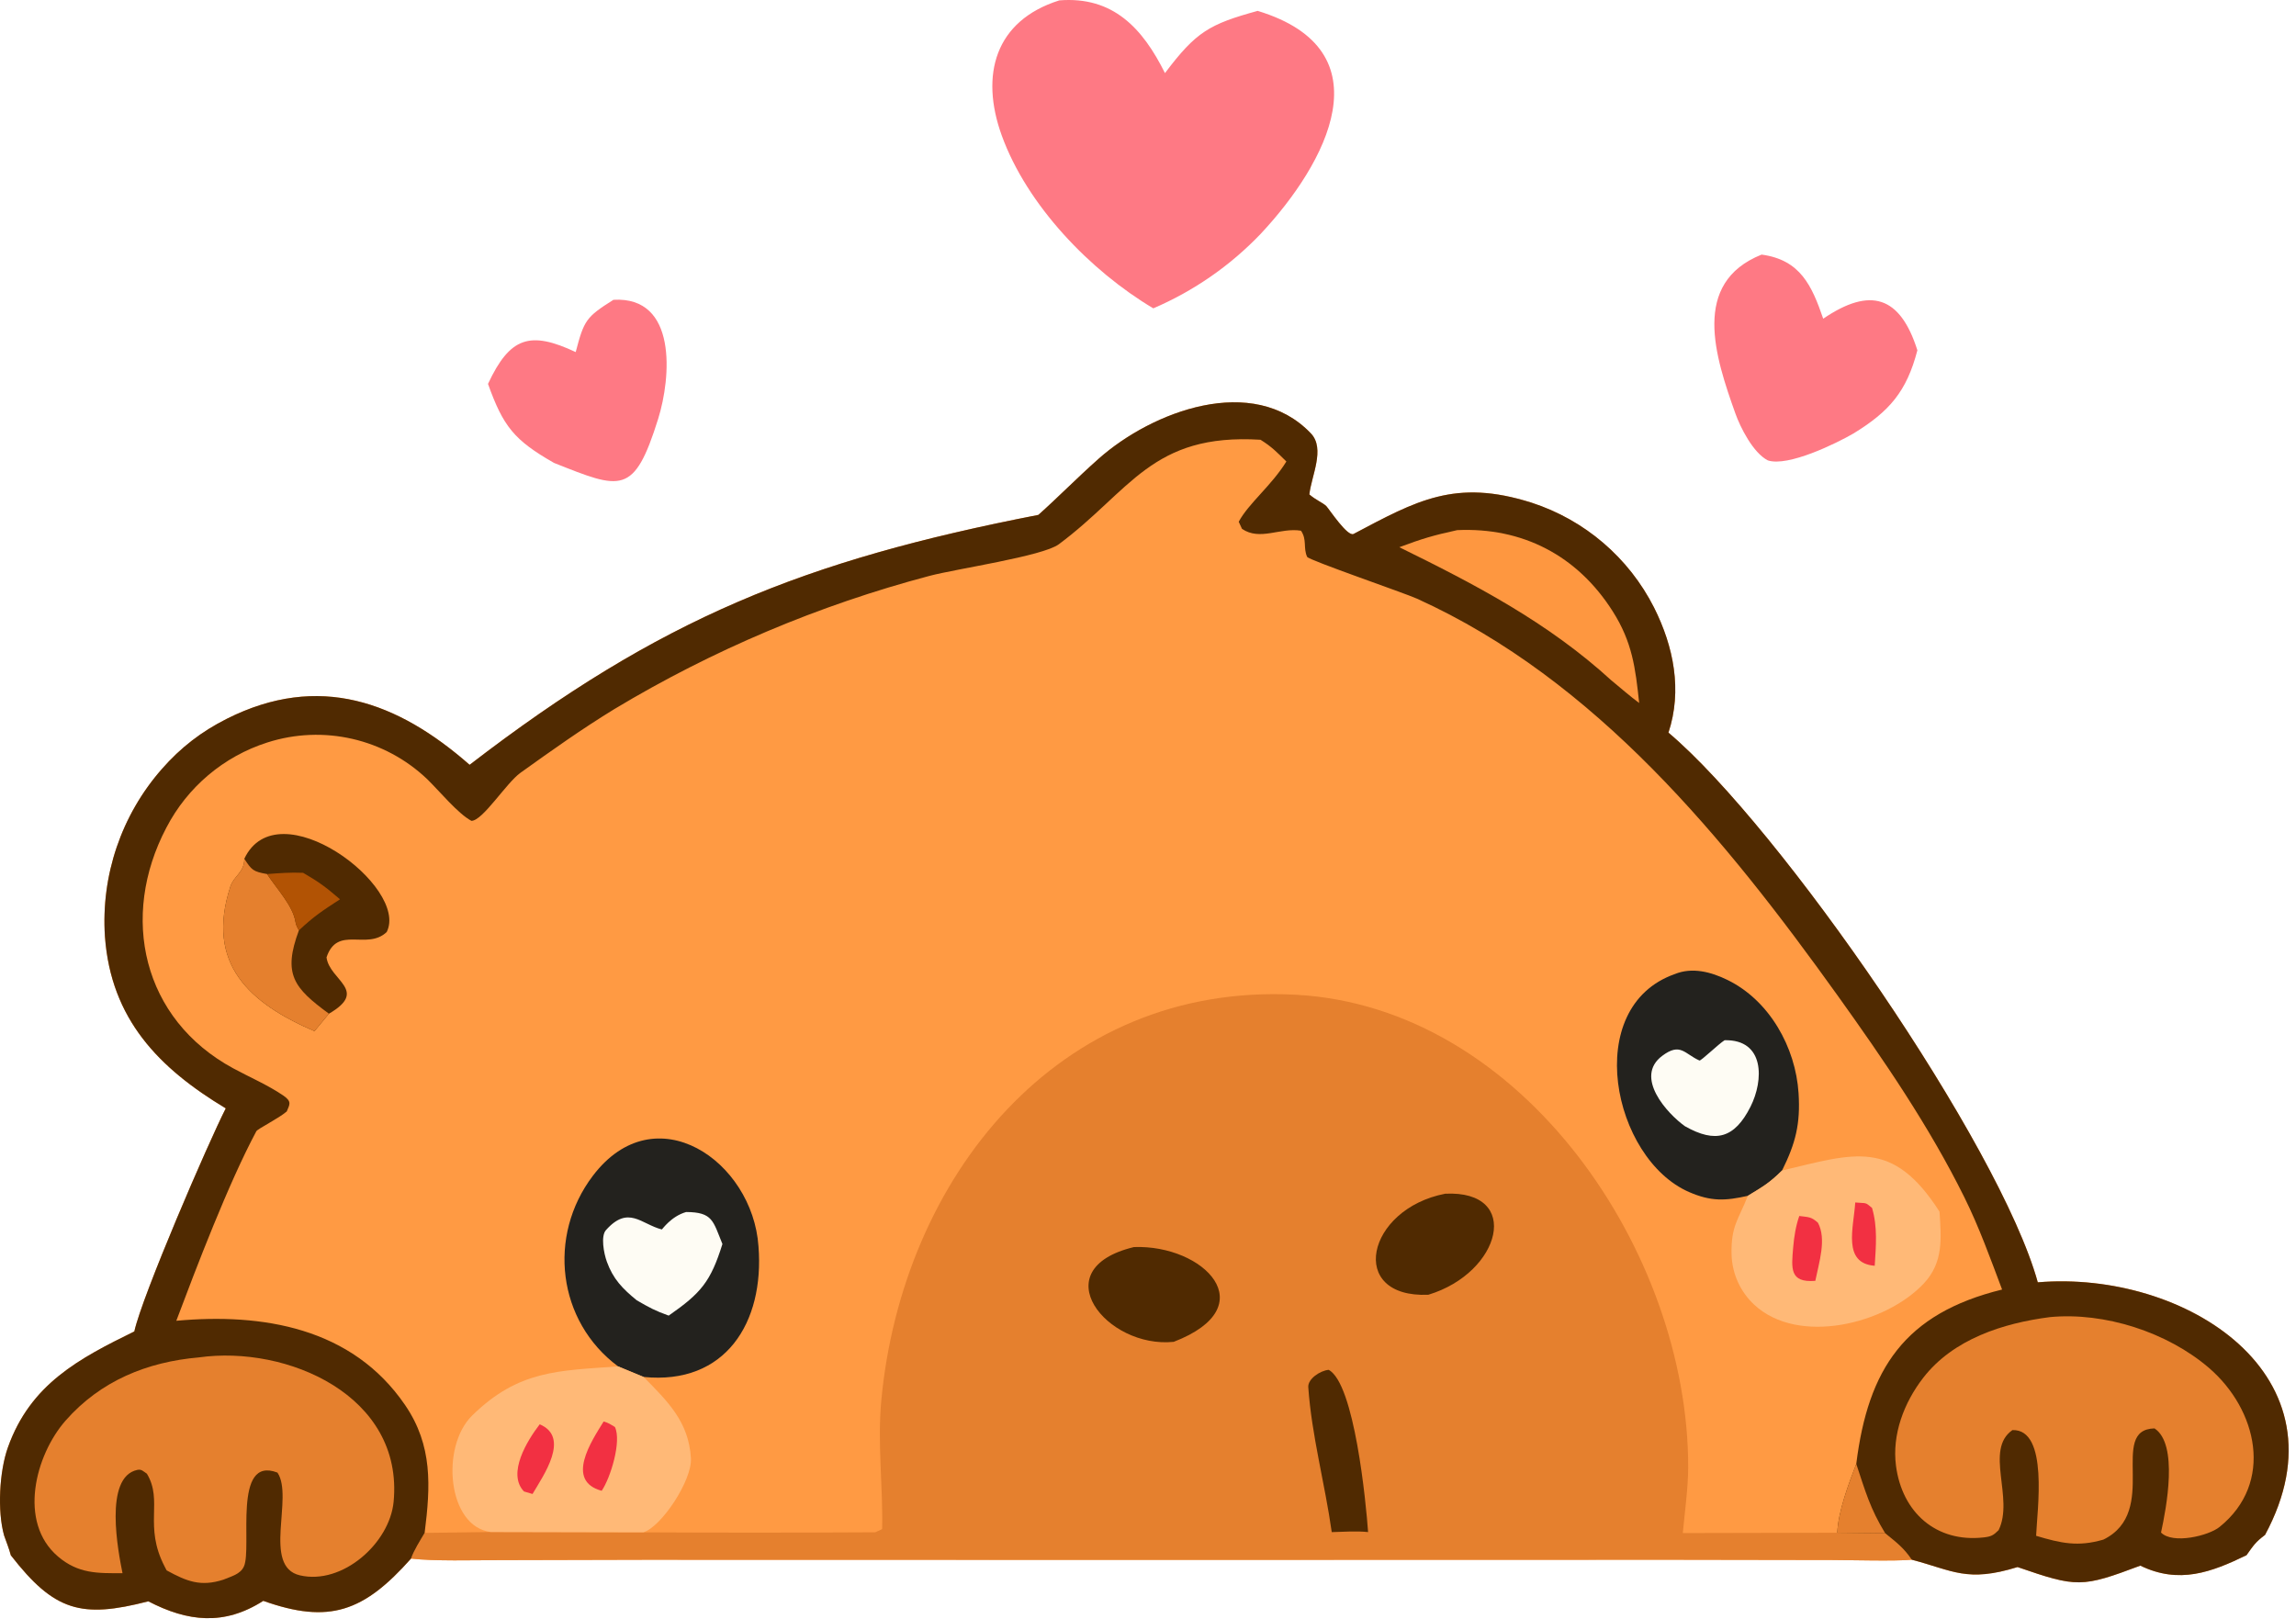
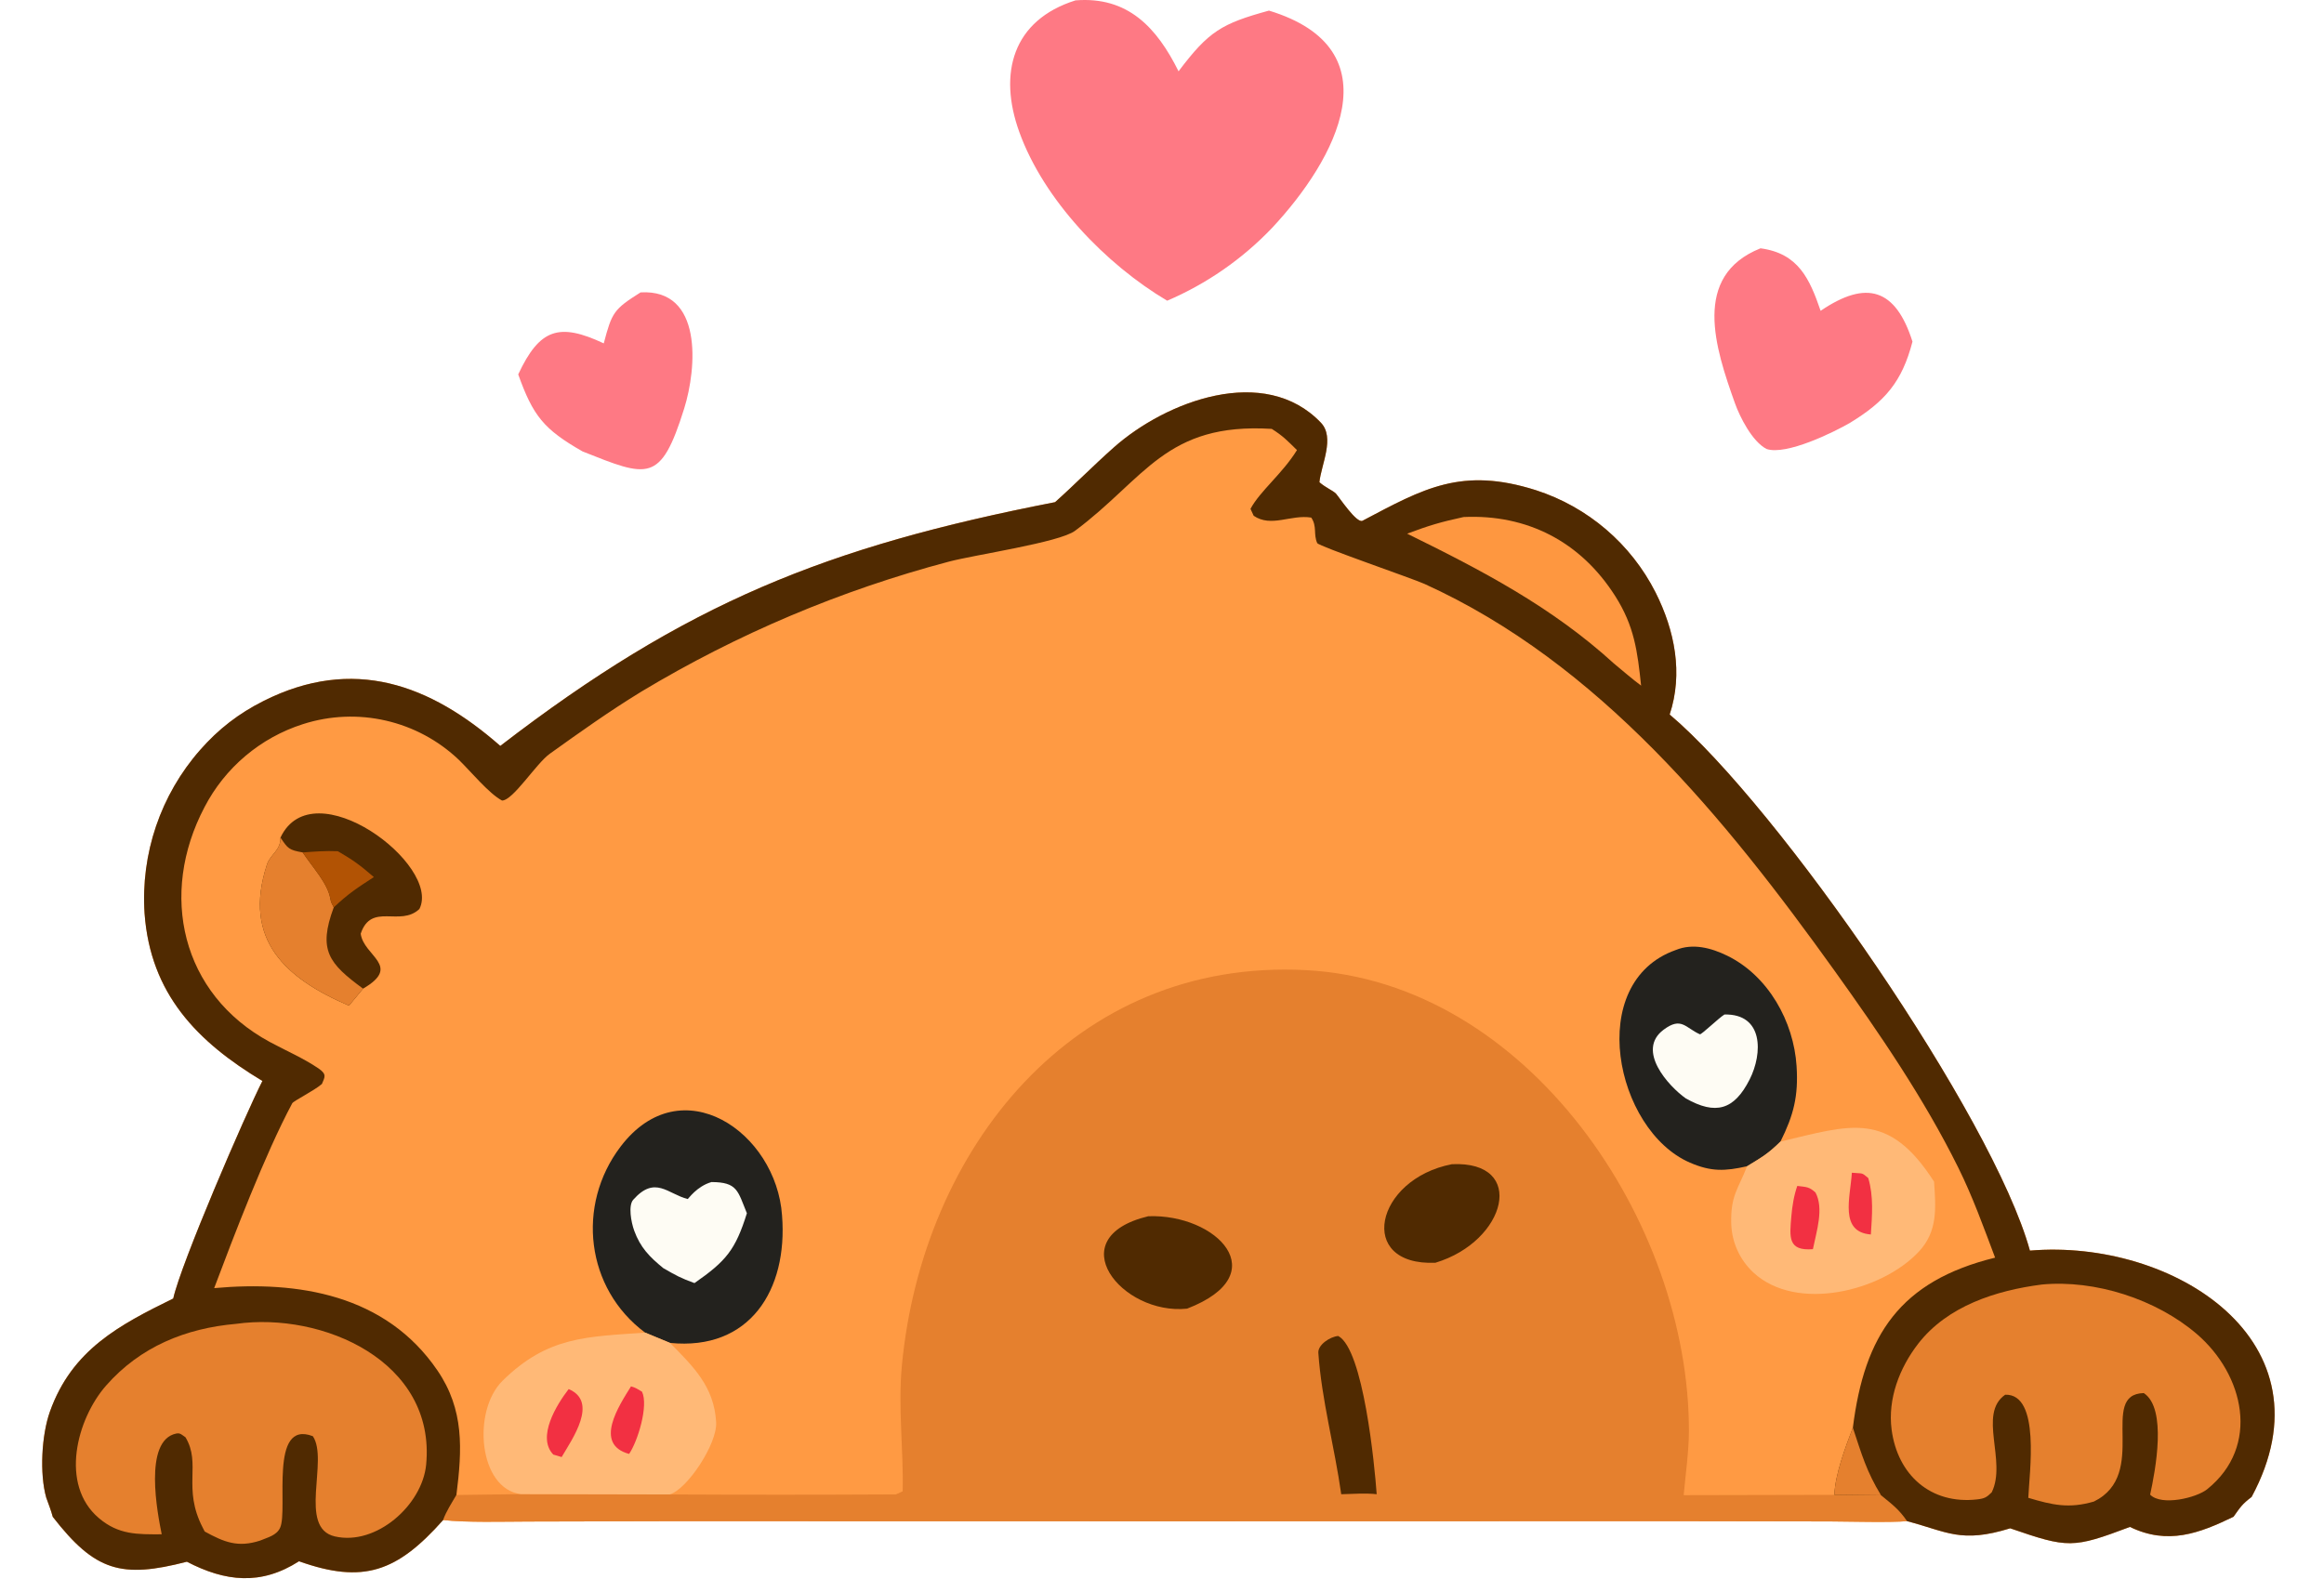
- <svg xmlns="http://www.w3.org/2000/svg" width="227" height="160" viewBox="0 0 227 160" fill="none">
+ <svg xmlns="http://www.w3.org/2000/svg" width="53" height="36" viewBox="0 0 227 160" fill="none">
  <path d="M102.662 50.91C104.676 49.111 106.433 47.302 108.616 45.363C113.891 40.679 123.889 36.861 129.605 42.853C131.052 44.371 129.642 47.076 129.454 48.89C130.12 49.46 130.778 49.705 131.127 50.039C131.455 50.403 133.237 53.105 133.824 52.795C140.035 49.516 143.867 47.307 151.415 49.701C156.676 51.406 161.035 55.139 163.532 60.072C165.478 63.943 166.333 68.27 164.957 72.439C175.976 81.749 197.712 113.186 201.471 126.79C215.983 125.566 232.459 135.971 223.939 151.766C222.977 152.491 222.799 152.803 222.106 153.774C218.631 155.459 215.441 156.663 211.609 154.804C205.808 156.987 205.348 156.971 199.471 154.945C194.464 156.494 193.084 155.285 189.013 154.218C187.415 154.378 182.98 154.252 181.187 154.248L165.391 154.222L113.766 154.233L63.751 154.223L49.244 154.259C46.847 154.265 42.921 154.375 40.638 154.106C35.976 159.357 32.553 160.611 26.029 158.286C22.163 160.761 18.566 160.359 14.664 158.332C8.03 160.048 5.372 159.316 1.07 153.782C0.91 153.166 0.626 152.443 0.408 151.832C-0.276 149.418 -0.065 145.49 0.781 143.114C3.016 136.84 7.824 134.326 13.281 131.648C14.05 128.136 20.592 112.974 22.321 109.591C15.711 105.618 10.97 100.769 10.376 92.608C9.974 86.555 12 80.591 16.005 76.035C17.86 73.915 19.928 72.325 22.434 71.066C31.529 66.495 39.315 69.376 46.43 75.622C65.277 61.113 79.523 55.42 102.662 50.91Z" fill="#FF9A43" />
  <path d="M86.53 151.507L87.214 151.194C87.312 146.938 86.728 142.741 87.138 138.412C89.214 116.52 104.532 97.117 128.082 98.355C150.588 99.537 166.949 123.927 166.907 145.1C166.902 147.115 166.566 149.53 166.375 151.583L181.65 151.55L186.384 151.601C187.527 152.544 188.183 153.004 189.013 154.219C187.416 154.378 182.98 154.252 181.187 154.248L165.391 154.222L113.766 154.234L63.751 154.223L49.245 154.259C46.847 154.265 42.922 154.375 40.639 154.106C40.92 153.283 41.533 152.337 41.983 151.566L48.522 151.48L63.6 151.512C71.243 151.551 78.887 151.549 86.53 151.507Z" fill="#E5802E" />
  <path d="M131.666 151.489C130.993 146.696 129.678 141.943 129.346 137.156C129.29 136.345 130.514 135.521 131.362 135.445C133.912 136.791 135.056 148.568 135.26 151.487C134.214 151.365 132.753 151.456 131.666 151.489Z" fill="#502A01" />
  <path d="M112.112 123.305C119.007 123.05 125.091 129.184 116.043 132.675C109.404 133.367 103.065 125.481 112.112 123.305Z" fill="#502A01" />
  <path d="M142.889 118.029C150.509 117.67 148.447 125.837 141.212 128.021C133.175 128.36 135.063 119.539 142.889 118.029Z" fill="#502A01" />
  <path d="M102.662 50.91C104.676 49.111 106.433 47.302 108.616 45.363C113.891 40.679 123.889 36.861 129.605 42.853C131.052 44.371 129.642 47.076 129.454 48.89C130.12 49.46 130.778 49.705 131.127 50.039C131.455 50.403 133.237 53.105 133.824 52.795C140.035 49.516 143.867 47.307 151.415 49.701C156.676 51.406 161.035 55.139 163.532 60.072C165.478 63.943 166.333 68.27 164.957 72.439C175.976 81.749 197.712 113.186 201.471 126.79C215.983 125.566 232.459 135.971 223.939 151.766C222.977 152.491 222.799 152.803 222.106 153.774C218.631 155.459 215.441 156.663 211.609 154.804C205.808 156.987 205.348 156.971 199.471 154.945C194.464 156.494 193.084 155.285 189.013 154.218C188.182 153.004 187.527 152.543 186.384 151.601L181.649 151.55C181.731 149.468 182.766 146.722 183.525 144.743C184.694 135.36 188.301 129.873 197.942 127.504C196.784 124.431 195.665 121.316 194.205 118.371C190.74 111.372 186.209 104.754 181.668 98.416C170.596 82.969 157.805 67.228 140.099 59.196C138.891 58.648 129.381 55.384 129.234 55.061C128.825 54.166 129.239 53.371 128.626 52.474C126.565 52.141 124.573 53.507 122.793 52.291L122.469 51.59C123.441 49.774 125.706 48.022 127.18 45.631C126.219 44.689 125.758 44.191 124.624 43.481C113.859 42.82 111.811 48.511 104.683 53.815C103.089 55.001 94.525 56.24 91.893 56.942C80.943 59.839 70.459 64.271 60.751 70.105C57.502 72.092 54.538 74.204 51.452 76.415C50.054 77.415 47.733 81.151 46.609 81.161C45.3 80.477 43.432 78.204 42.249 77.052C38.041 73.031 31.969 71.635 26.427 73.415C22.116 74.791 18.527 77.822 16.446 81.841C11.814 90.647 14.076 100.776 23.069 105.638C24.705 106.522 26.469 107.275 28.003 108.318C28.904 108.933 28.62 109.222 28.352 109.895C27.556 110.586 25.471 111.614 25.344 111.852C22.582 117.008 19.394 125.375 17.431 130.593C25.935 129.821 34.808 131.242 40.059 138.939C42.785 142.935 42.568 146.941 41.983 151.566C41.533 152.337 40.92 153.283 40.638 154.106C35.976 159.357 32.553 160.611 26.029 158.286C22.163 160.761 18.566 160.359 14.664 158.332C8.03 160.048 5.372 159.316 1.07 153.782C0.91 153.166 0.626 152.443 0.408 151.832C-0.276 149.418 -0.065 145.49 0.781 143.114C3.016 136.84 7.824 134.326 13.281 131.648C14.05 128.136 20.592 112.974 22.321 109.591C15.711 105.618 10.97 100.769 10.376 92.608C9.974 86.555 12 80.591 16.005 76.035C17.86 73.915 19.928 72.325 22.434 71.066C31.529 66.495 39.315 69.376 46.43 75.622C65.277 61.113 79.523 55.42 102.662 50.91Z" fill="#502A01" />
  <path d="M183.524 144.742C184.415 147.428 184.899 149.173 186.383 151.6L181.648 151.549C181.73 149.467 182.765 146.721 183.524 144.742Z" fill="#E5802E" />
  <path d="M202.674 130.23C208.077 129.717 214.269 131.719 218.379 135.239C223.175 139.352 224.875 146.61 219.435 150.985C218.353 151.856 214.806 152.712 213.656 151.531C214.182 149.105 215.399 142.787 213.01 141.234C208.368 141.348 213.611 149.454 207.958 152.23C205.44 152.966 203.763 152.589 201.306 151.854C201.402 149.376 202.576 141.282 198.963 141.401C196.167 143.35 199.156 148.133 197.598 151.297C197.082 151.809 196.863 151.928 196.125 152.013C191.427 152.551 188.053 149.539 187.452 144.935C187.045 141.822 188.251 138.679 190.142 136.234C193.107 132.402 198.042 130.826 202.674 130.23Z" fill="#E5802E" />
  <path d="M19.653 134.216C28.369 132.985 39.922 137.99 38.916 148.491C38.523 152.585 33.859 156.74 29.655 155.765C25.895 154.893 29.064 148.019 27.432 145.605C22.964 143.884 24.95 153.024 24.118 154.879C23.762 155.674 22.836 155.869 22.085 156.191C19.834 156.921 18.445 156.35 16.477 155.273C16.451 155.226 16.426 155.179 16.4 155.132L16.278 154.893C14.179 150.846 16.155 148.43 14.523 145.715C14.162 145.477 14 145.249 13.58 145.337C10.226 146.039 11.696 153.478 12.113 155.551C9.632 155.561 7.744 155.608 5.744 153.911C1.747 150.519 3.497 143.874 6.472 140.478C9.948 136.512 14.58 134.657 19.653 134.216Z" fill="#E5802E" />
  <path d="M144.072 52.417C150.518 52.123 155.935 54.922 159.434 60.427C161.381 63.488 161.69 66.025 162.061 69.51C161.185 68.863 160.167 67.978 159.31 67.272C153.015 61.52 145.887 57.811 138.348 54.106C140.617 53.255 141.704 52.936 144.072 52.417Z" fill="#FE9740" />
  <path d="M61.107 135.102C55.102 130.64 54.104 122.205 58.613 116.259C64.783 108.124 74.419 114.793 74.989 123.236C75.587 130.773 71.716 136.962 63.633 136.148L61.107 135.102Z" fill="#23221E" />
  <path d="M67.838 119.84C70.479 119.854 70.49 120.726 71.425 123.003C70.262 126.722 69.32 127.849 66.112 130.083C64.738 129.587 64.227 129.303 62.951 128.566C61.548 127.42 60.623 126.469 60.005 124.771C59.684 123.892 59.389 122.214 59.906 121.633C62.129 119.133 63.395 121.046 65.431 121.563C65.472 121.574 66.332 120.271 67.838 119.84Z" fill="#FEFCF4" />
  <path d="M48.522 151.479C44.246 150.961 43.533 143.056 46.676 139.968C51.265 135.46 55.207 135.536 61.106 135.102L63.633 136.147C65.988 138.543 68.108 140.571 68.31 144.195C68.433 146.385 65.374 150.993 63.6 151.511L48.522 151.479Z" fill="#FFB977" />
  <path d="M53.36 140.83C56.395 142.109 53.749 145.852 52.649 147.72L51.802 147.468C50.104 145.693 52.145 142.406 53.36 140.83Z" fill="#F23042" />
  <path d="M59.68 140.553C60.145 140.674 60.388 140.852 60.794 141.094C61.476 142.504 60.359 146.133 59.487 147.404C55.865 146.418 58.467 142.503 59.68 140.553Z" fill="#F23042" />
  <path d="M172.805 118.237C170.562 118.743 169.166 118.805 167.007 117.87C159.409 114.576 156.335 99.579 165.571 96.317C167.306 95.603 169.166 96.1 170.779 96.887C174.945 98.918 177.532 103.555 177.82 108.095C178.013 111.131 177.524 113.047 176.188 115.736C174.929 116.976 174.334 117.304 172.805 118.237Z" fill="#23221E" />
  <path d="M170.508 102.853C174.478 102.767 174.398 106.796 173.063 109.437C171.489 112.548 169.616 113.068 166.593 111.361C164.842 110.119 161.528 106.491 164.345 104.393C166.149 103.049 166.535 104.196 168.019 104.859C168.162 104.922 169.921 103.212 170.508 102.853Z" fill="#FEFCF4" />
  <path d="M176.187 115.736C183.36 114.037 187.113 112.559 191.755 119.802C191.932 122.454 192.152 124.821 190.205 126.901C186.439 130.924 177.806 133.058 173.449 129.018C172.061 127.73 171.249 125.94 171.196 124.048C171.125 121.175 171.894 120.585 172.804 118.237C174.333 117.305 174.928 116.977 176.187 115.736Z" fill="#FFB977" />
  <path d="M177.891 120.232C178.835 120.354 179.071 120.3 179.737 120.901C180.602 122.519 179.848 124.8 179.475 126.645C176.904 126.849 177.113 125.407 177.291 123.297C177.378 122.277 177.55 121.198 177.891 120.232Z" fill="#F23042" />
  <path d="M183.423 118.895C184.558 119.009 184.357 118.815 185.082 119.43C185.642 121.302 185.473 123.201 185.349 125.155C182.132 124.906 183.264 121.416 183.423 118.895Z" fill="#F23042" />
  <path d="M24.152 84.914C27.457 77.912 40.49 87.7 38.232 92.157C36.273 94.007 33.356 91.449 32.283 94.661C32.578 96.948 36.495 97.922 32.52 100.232L31.092 101.957C24.704 99.215 20.278 95.311 22.777 87.66C23.126 86.592 24.176 86.248 24.152 84.914Z" fill="#502A01" />
  <path d="M24.152 84.912C24.89 86.026 25.005 86.178 26.403 86.421C27.397 87.926 28.939 89.537 29.206 91.115C29.271 91.5 29.369 91.648 29.552 91.989C27.938 96.331 29.044 97.681 32.52 100.23L31.092 101.955C24.704 99.213 20.278 95.309 22.777 87.658C23.126 86.59 24.176 86.246 24.152 84.912Z" fill="#E5802E" />
  <path d="M26.402 86.423C27.685 86.33 28.687 86.246 29.971 86.3C31.606 87.255 32.174 87.685 33.617 88.919C31.921 90.025 31.051 90.579 29.552 91.992C29.369 91.651 29.27 91.502 29.205 91.117C28.939 89.54 27.397 87.928 26.402 86.423Z" fill="#B25304" />
  <path d="M104.73 0.038C110.047 -0.387 112.977 2.799 115.178 7.229C118.256 3.139 119.564 2.391 124.342 1.075C137.174 4.983 131.156 16.156 124.649 23.114C121.642 26.264 118.027 28.773 114.024 30.487C107.789 26.783 101.52 20.276 99.033 13.375C96.887 7.42 98.36 2.046 104.73 0.038Z" fill="#FE7984" />
  <path d="M174.163 25.174C178.006 25.688 179.141 28.267 180.257 31.511C184.925 28.334 187.866 29.264 189.567 34.636C188.504 38.721 186.798 40.686 183.245 42.862C181.563 43.839 176.771 46.186 174.779 45.521C173.311 44.765 172.055 42.237 171.571 40.877C169.584 35.302 167.156 27.981 174.163 25.174Z" fill="#FE7984" />
  <path d="M60.65 29.643C66.989 29.279 66.349 37.326 65.071 41.413C62.683 49.047 61.413 48.405 54.776 45.772C50.818 43.514 49.749 42.153 48.248 37.958C50.421 33.299 52.415 32.698 56.918 34.812C57.744 31.67 57.928 31.356 60.65 29.643Z" fill="#FE7984" />
</svg>
